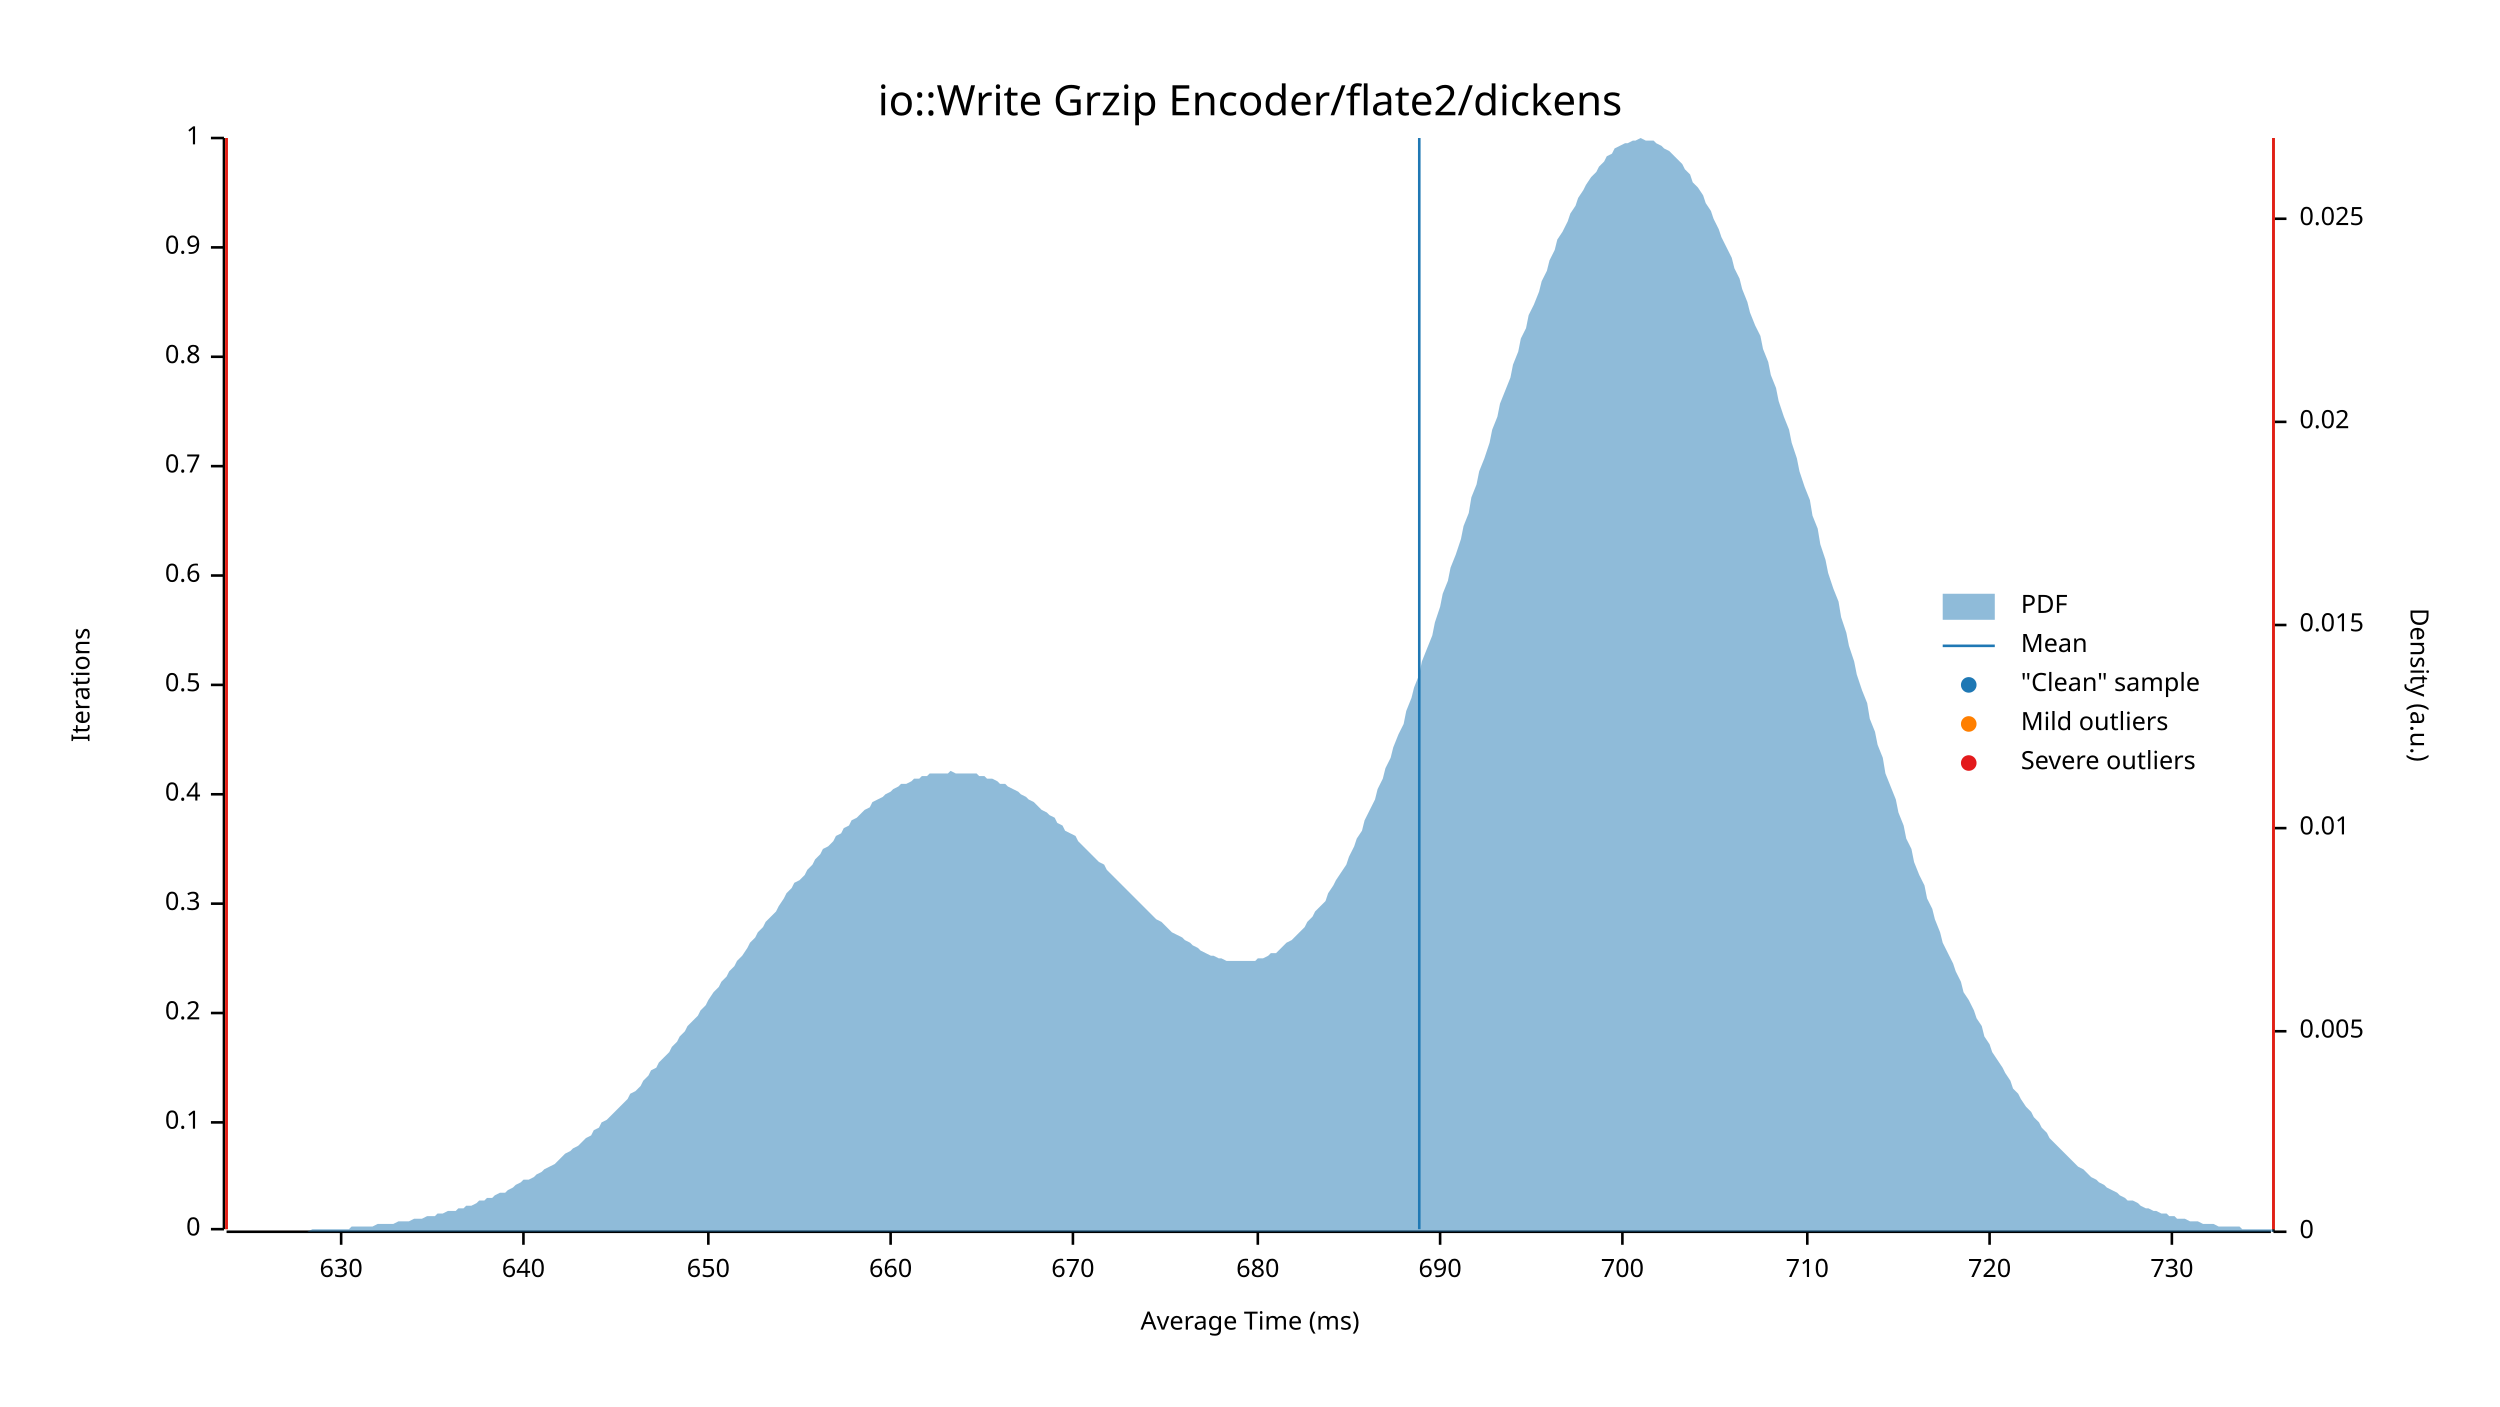
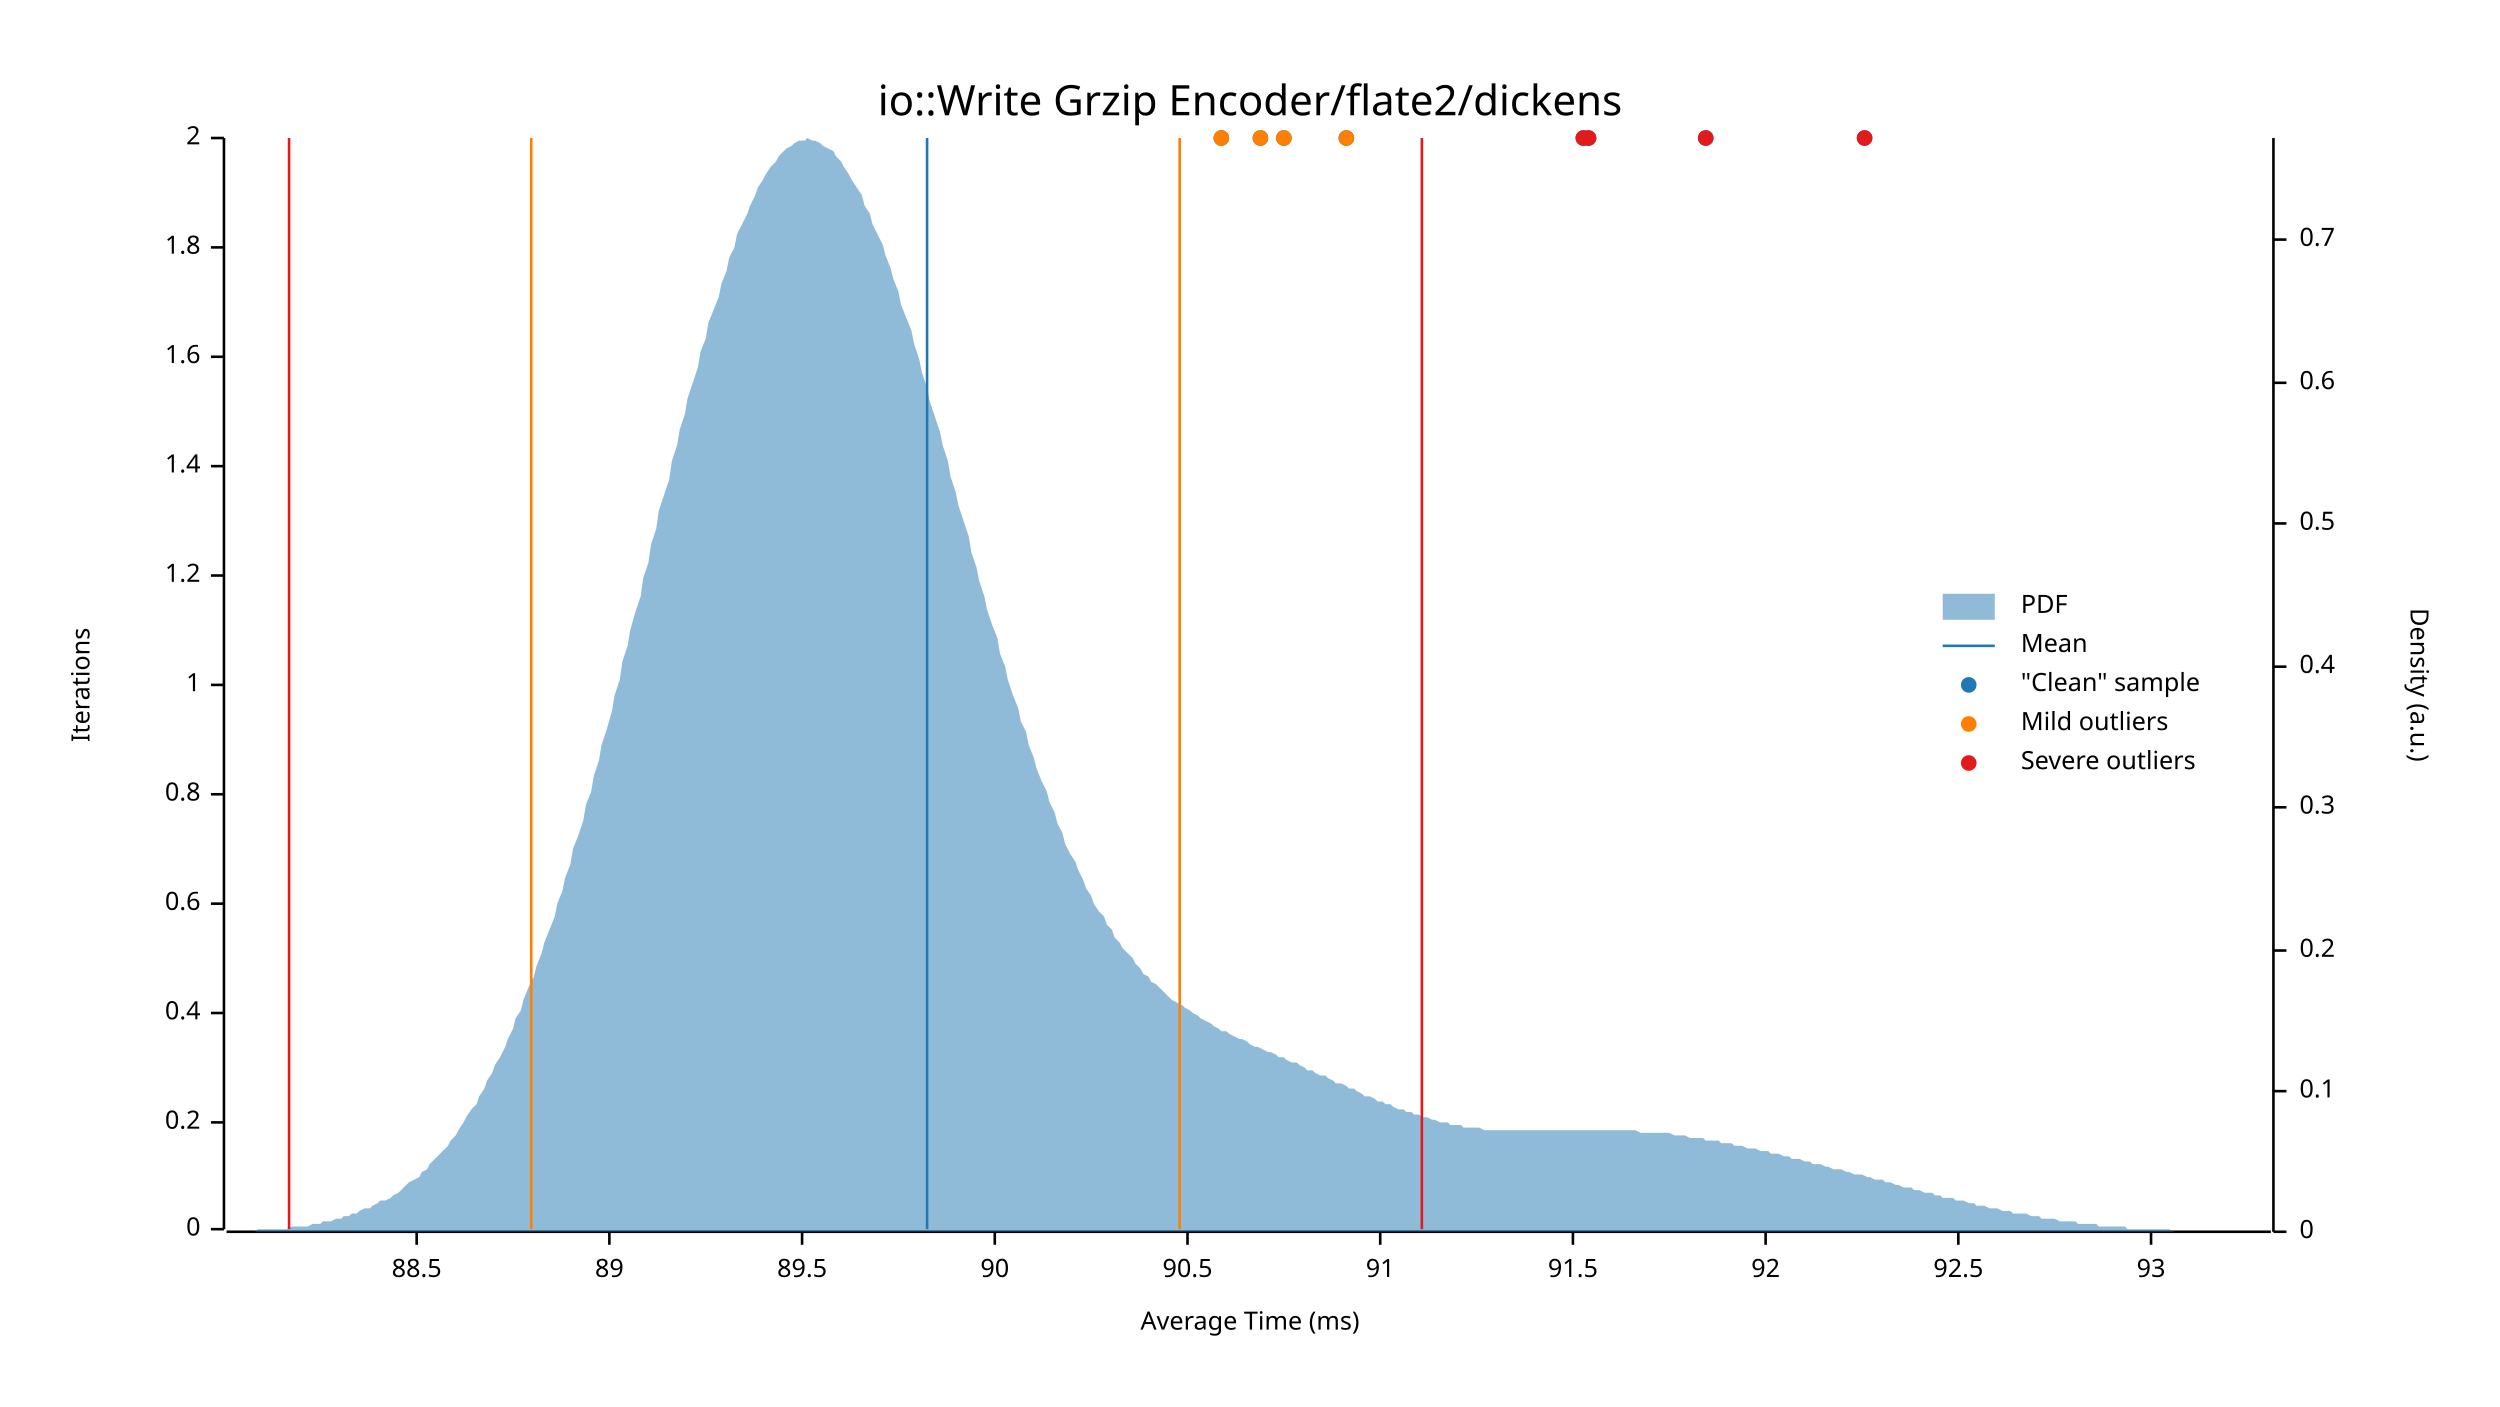
<svg xmlns="http://www.w3.org/2000/svg" width="960" height="540" viewBox="0 0 960 540">
  <text x="480" y="32" dy="0.76em" text-anchor="middle" font-family="sans-serif" font-size="16.129" opacity="1" fill="#000000">
io::Write Grzip Encoder/flate2/dickens
</text>
  <text x="27" y="263" dy="0.76em" text-anchor="middle" font-family="sans-serif" font-size="9.677" opacity="1" fill="#000000" transform="rotate(270, 27, 263)">
Iterations
</text>
  <text x="480" y="513" dy="-0.5ex" text-anchor="middle" font-family="sans-serif" font-size="9.677" opacity="1" fill="#000000">
Average Time (ms)
</text>
  <polyline fill="none" opacity="1" stroke="#000000" stroke-width="1" points="86,53 86,472 " />
  <text x="77" y="472" dy="0.5ex" text-anchor="end" font-family="sans-serif" font-size="9.677" opacity="1" fill="#000000">
0
</text>
  <polyline fill="none" opacity="1" stroke="#000000" stroke-width="1" points="81,472 86,472 " />
  <text x="77" y="431" dy="0.5ex" text-anchor="end" font-family="sans-serif" font-size="9.677" opacity="1" fill="#000000">
- 0.1
+ 0.2
</text>
  <polyline fill="none" opacity="1" stroke="#000000" stroke-width="1" points="81,431 86,431 " />
  <text x="77" y="389" dy="0.5ex" text-anchor="end" font-family="sans-serif" font-size="9.677" opacity="1" fill="#000000">
- 0.2
+ 0.4
</text>
  <polyline fill="none" opacity="1" stroke="#000000" stroke-width="1" points="81,389 86,389 " />
  <text x="77" y="347" dy="0.5ex" text-anchor="end" font-family="sans-serif" font-size="9.677" opacity="1" fill="#000000">
- 0.3
+ 0.6
</text>
  <polyline fill="none" opacity="1" stroke="#000000" stroke-width="1" points="81,347 86,347 " />
  <text x="77" y="305" dy="0.5ex" text-anchor="end" font-family="sans-serif" font-size="9.677" opacity="1" fill="#000000">
- 0.4
+ 0.8
</text>
  <polyline fill="none" opacity="1" stroke="#000000" stroke-width="1" points="81,305 86,305 " />
  <text x="77" y="263" dy="0.5ex" text-anchor="end" font-family="sans-serif" font-size="9.677" opacity="1" fill="#000000">
- 0.5
+ 1
</text>
  <polyline fill="none" opacity="1" stroke="#000000" stroke-width="1" points="81,263 86,263 " />
  <text x="77" y="221" dy="0.5ex" text-anchor="end" font-family="sans-serif" font-size="9.677" opacity="1" fill="#000000">
- 0.6
+ 1.2
</text>
  <polyline fill="none" opacity="1" stroke="#000000" stroke-width="1" points="81,221 86,221 " />
  <text x="77" y="179" dy="0.5ex" text-anchor="end" font-family="sans-serif" font-size="9.677" opacity="1" fill="#000000">
- 0.7
+ 1.4
</text>
  <polyline fill="none" opacity="1" stroke="#000000" stroke-width="1" points="81,179 86,179 " />
  <text x="77" y="137" dy="0.5ex" text-anchor="end" font-family="sans-serif" font-size="9.677" opacity="1" fill="#000000">
- 0.8
+ 1.6
</text>
  <polyline fill="none" opacity="1" stroke="#000000" stroke-width="1" points="81,137 86,137 " />
  <text x="77" y="95" dy="0.5ex" text-anchor="end" font-family="sans-serif" font-size="9.677" opacity="1" fill="#000000">
- 0.9
+ 1.8
</text>
  <polyline fill="none" opacity="1" stroke="#000000" stroke-width="1" points="81,95 86,95 " />
  <text x="77" y="53" dy="0.5ex" text-anchor="end" font-family="sans-serif" font-size="9.677" opacity="1" fill="#000000">
- 1
+ 2
</text>
  <polyline fill="none" opacity="1" stroke="#000000" stroke-width="1" points="81,53 86,53 " />
  <polyline fill="none" opacity="1" stroke="#000000" stroke-width="1" points="87,473 872,473 " />
-   <text x="131" y="483" dy="0.76em" text-anchor="middle" font-family="sans-serif" font-size="9.677" opacity="1" fill="#000000">
- 630
+   <text x="160" y="483" dy="0.76em" text-anchor="middle" font-family="sans-serif" font-size="9.677" opacity="1" fill="#000000">
+ 88.5
</text>
-   <polyline fill="none" opacity="1" stroke="#000000" stroke-width="1" points="131,473 131,478 " />
-   <text x="201" y="483" dy="0.76em" text-anchor="middle" font-family="sans-serif" font-size="9.677" opacity="1" fill="#000000">
- 640
+   <polyline fill="none" opacity="1" stroke="#000000" stroke-width="1" points="160,473 160,478 " />
+   <text x="234" y="483" dy="0.76em" text-anchor="middle" font-family="sans-serif" font-size="9.677" opacity="1" fill="#000000">
+ 89
</text>
-   <polyline fill="none" opacity="1" stroke="#000000" stroke-width="1" points="201,473 201,478 " />
-   <text x="272" y="483" dy="0.76em" text-anchor="middle" font-family="sans-serif" font-size="9.677" opacity="1" fill="#000000">
- 650
+   <polyline fill="none" opacity="1" stroke="#000000" stroke-width="1" points="234,473 234,478 " />
+   <text x="308" y="483" dy="0.76em" text-anchor="middle" font-family="sans-serif" font-size="9.677" opacity="1" fill="#000000">
+ 89.5
</text>
-   <polyline fill="none" opacity="1" stroke="#000000" stroke-width="1" points="272,473 272,478 " />
-   <text x="342" y="483" dy="0.76em" text-anchor="middle" font-family="sans-serif" font-size="9.677" opacity="1" fill="#000000">
- 660
+   <polyline fill="none" opacity="1" stroke="#000000" stroke-width="1" points="308,473 308,478 " />
+   <text x="382" y="483" dy="0.76em" text-anchor="middle" font-family="sans-serif" font-size="9.677" opacity="1" fill="#000000">
+ 90
</text>
-   <polyline fill="none" opacity="1" stroke="#000000" stroke-width="1" points="342,473 342,478 " />
-   <text x="412" y="483" dy="0.76em" text-anchor="middle" font-family="sans-serif" font-size="9.677" opacity="1" fill="#000000">
- 670
+   <polyline fill="none" opacity="1" stroke="#000000" stroke-width="1" points="382,473 382,478 " />
+   <text x="456" y="483" dy="0.76em" text-anchor="middle" font-family="sans-serif" font-size="9.677" opacity="1" fill="#000000">
+ 90.5
</text>
-   <polyline fill="none" opacity="1" stroke="#000000" stroke-width="1" points="412,473 412,478 " />
-   <text x="483" y="483" dy="0.76em" text-anchor="middle" font-family="sans-serif" font-size="9.677" opacity="1" fill="#000000">
- 680
+   <polyline fill="none" opacity="1" stroke="#000000" stroke-width="1" points="456,473 456,478 " />
+   <text x="530" y="483" dy="0.76em" text-anchor="middle" font-family="sans-serif" font-size="9.677" opacity="1" fill="#000000">
+ 91
</text>
-   <polyline fill="none" opacity="1" stroke="#000000" stroke-width="1" points="483,473 483,478 " />
-   <text x="553" y="483" dy="0.76em" text-anchor="middle" font-family="sans-serif" font-size="9.677" opacity="1" fill="#000000">
- 690
+   <polyline fill="none" opacity="1" stroke="#000000" stroke-width="1" points="530,473 530,478 " />
+   <text x="604" y="483" dy="0.76em" text-anchor="middle" font-family="sans-serif" font-size="9.677" opacity="1" fill="#000000">
+ 91.5
</text>
-   <polyline fill="none" opacity="1" stroke="#000000" stroke-width="1" points="553,473 553,478 " />
-   <text x="623" y="483" dy="0.76em" text-anchor="middle" font-family="sans-serif" font-size="9.677" opacity="1" fill="#000000">
- 700
+   <polyline fill="none" opacity="1" stroke="#000000" stroke-width="1" points="604,473 604,478 " />
+   <text x="678" y="483" dy="0.76em" text-anchor="middle" font-family="sans-serif" font-size="9.677" opacity="1" fill="#000000">
+ 92
</text>
-   <polyline fill="none" opacity="1" stroke="#000000" stroke-width="1" points="623,473 623,478 " />
-   <text x="694" y="483" dy="0.76em" text-anchor="middle" font-family="sans-serif" font-size="9.677" opacity="1" fill="#000000">
- 710
+   <polyline fill="none" opacity="1" stroke="#000000" stroke-width="1" points="678,473 678,478 " />
+   <text x="752" y="483" dy="0.76em" text-anchor="middle" font-family="sans-serif" font-size="9.677" opacity="1" fill="#000000">
+ 92.5
</text>
-   <polyline fill="none" opacity="1" stroke="#000000" stroke-width="1" points="694,473 694,478 " />
-   <text x="764" y="483" dy="0.76em" text-anchor="middle" font-family="sans-serif" font-size="9.677" opacity="1" fill="#000000">
- 720
+   <polyline fill="none" opacity="1" stroke="#000000" stroke-width="1" points="752,473 752,478 " />
+   <text x="826" y="483" dy="0.76em" text-anchor="middle" font-family="sans-serif" font-size="9.677" opacity="1" fill="#000000">
+ 93
</text>
-   <polyline fill="none" opacity="1" stroke="#000000" stroke-width="1" points="764,473 764,478 " />
-   <text x="834" y="483" dy="0.76em" text-anchor="middle" font-family="sans-serif" font-size="9.677" opacity="1" fill="#000000">
- 730
- </text>
-   <polyline fill="none" opacity="1" stroke="#000000" stroke-width="1" points="834,473 834,478 " />
+   <polyline fill="none" opacity="1" stroke="#000000" stroke-width="1" points="826,473 826,478 " />
  <text x="933" y="263" dy="0.76em" text-anchor="middle" font-family="sans-serif" font-size="9.677" opacity="1" fill="#000000" transform="rotate(90, 933, 263)">
Density (a.u.)
</text>
  <polyline fill="none" opacity="1" stroke="#000000" stroke-width="1" points="873,53 873,473 " />
  <text x="883" y="473" dy="0.5ex" text-anchor="start" font-family="sans-serif" font-size="9.677" opacity="1" fill="#000000">
0
</text>
  <polyline fill="none" opacity="1" stroke="#000000" stroke-width="1" points="873,473 878,473 " />
-   <text x="883" y="396" dy="0.5ex" text-anchor="start" font-family="sans-serif" font-size="9.677" opacity="1" fill="#000000">
- 0.005
+   <text x="883" y="419" dy="0.5ex" text-anchor="start" font-family="sans-serif" font-size="9.677" opacity="1" fill="#000000">
+ 0.1
</text>
-   <polyline fill="none" opacity="1" stroke="#000000" stroke-width="1" points="873,396 878,396 " />
-   <text x="883" y="318" dy="0.5ex" text-anchor="start" font-family="sans-serif" font-size="9.677" opacity="1" fill="#000000">
- 0.01
+   <polyline fill="none" opacity="1" stroke="#000000" stroke-width="1" points="873,419 878,419 " />
+   <text x="883" y="365" dy="0.5ex" text-anchor="start" font-family="sans-serif" font-size="9.677" opacity="1" fill="#000000">
+ 0.2
</text>
-   <polyline fill="none" opacity="1" stroke="#000000" stroke-width="1" points="873,318 878,318 " />
-   <text x="883" y="240" dy="0.5ex" text-anchor="start" font-family="sans-serif" font-size="9.677" opacity="1" fill="#000000">
- 0.015
+   <polyline fill="none" opacity="1" stroke="#000000" stroke-width="1" points="873,365 878,365 " />
+   <text x="883" y="310" dy="0.5ex" text-anchor="start" font-family="sans-serif" font-size="9.677" opacity="1" fill="#000000">
+ 0.3
</text>
-   <polyline fill="none" opacity="1" stroke="#000000" stroke-width="1" points="873,240 878,240 " />
-   <text x="883" y="162" dy="0.5ex" text-anchor="start" font-family="sans-serif" font-size="9.677" opacity="1" fill="#000000">
- 0.02
+   <polyline fill="none" opacity="1" stroke="#000000" stroke-width="1" points="873,310 878,310 " />
+   <text x="883" y="256" dy="0.5ex" text-anchor="start" font-family="sans-serif" font-size="9.677" opacity="1" fill="#000000">
+ 0.4
</text>
-   <polyline fill="none" opacity="1" stroke="#000000" stroke-width="1" points="873,162 878,162 " />
-   <text x="883" y="84" dy="0.5ex" text-anchor="start" font-family="sans-serif" font-size="9.677" opacity="1" fill="#000000">
- 0.025
+   <polyline fill="none" opacity="1" stroke="#000000" stroke-width="1" points="873,256 878,256 " />
+   <text x="883" y="201" dy="0.5ex" text-anchor="start" font-family="sans-serif" font-size="9.677" opacity="1" fill="#000000">
+ 0.5
</text>
-   <polyline fill="none" opacity="1" stroke="#000000" stroke-width="1" points="873,84 878,84 " />
-   <polygon opacity="0.5" fill="#1F78B4" points="87,473 88,473 90,473 91,473 93,473 94,473 96,473 98,473 99,473 101,473 102,473 104,473 105,473 107,473 109,473 110,473 112,473 113,473 115,473 116,473 118,473 120,472 121,472 123,472 124,472 126,472 127,472 129,472 131,472 132,472 134,472 135,471 137,471 138,471 140,471 142,471 143,471 145,470 146,470 148,470 150,470 151,470 153,469 154,469 156,469 157,469 159,468 161,468 162,468 164,467 165,467 167,467 168,466 170,466 172,465 173,465 175,465 176,464 178,464 179,463 181,463 183,462 184,461 186,461 187,460 189,460 190,459 192,458 194,458 195,457 197,456 198,455 200,454 201,453 203,453 205,452 206,451 208,450 209,449 211,448 213,447 214,446 216,444 217,443 219,442 220,441 222,440 224,438 225,437 227,436 228,434 230,433 231,431 233,430 235,428 236,427 238,425 239,424 241,422 242,420 244,419 246,417 247,415 249,413 250,411 252,410 253,408 255,406 257,404 258,402 260,400 261,398 263,396 264,394 266,392 268,390 269,388 271,386 272,384 274,381 276,379 277,377 279,375 280,373 282,371 283,369 285,367 287,364 288,362 290,360 291,358 293,356 294,354 296,352 298,350 299,348 301,345 302,343 304,341 305,339 307,338 309,336 310,334 312,332 313,330 315,328 316,326 318,325 320,323 321,321 323,320 324,318 326,317 327,315 329,314 331,312 332,311 334,310 335,308 337,307 339,306 340,305 342,304 343,303 345,302 346,301 348,301 350,300 351,299 353,299 354,298 356,298 357,297 359,297 361,297 362,297 364,297 365,296 367,297 368,297 370,297 372,297 373,297 375,297 376,298 378,298 379,299 381,299 383,300 384,301 386,301 387,302 389,303 391,304 392,305 394,306 395,307 397,308 398,309 400,311 402,312 403,313 405,314 406,316 408,317 409,319 411,320 413,321 414,323 416,325 417,326 419,328 420,329 422,331 424,332 425,334 427,336 428,337 430,339 431,340 433,342 435,344 436,345 438,347 439,348 441,350 442,351 444,353 446,354 447,355 449,357 450,358 452,359 454,360 455,361 457,362 458,363 460,364 461,365 463,366 465,367 466,367 468,368 469,368 471,369 472,369 474,369 476,369 477,369 479,369 480,369 482,369 483,368 485,368 487,367 488,366 490,366 491,365 493,363 494,362 496,361 498,359 499,358 501,356 502,354 504,352 505,350 507,348 509,346 510,343 512,340 513,338 515,335 517,332 518,329 520,325 521,322 523,319 524,315 526,311 528,307 529,303 531,299 532,295 534,291 535,287 537,282 539,278 540,273 542,268 543,264 545,259 546,254 548,249 550,244 551,239 553,233 554,228 556,223 557,218 559,213 561,207 562,202 564,197 565,191 567,186 568,181 570,176 572,170 573,165 575,160 576,155 578,150 580,145 581,140 583,135 584,130 586,126 587,121 589,117 591,112 592,108 594,104 595,100 597,96 598,92 600,89 602,85 603,82 605,79 606,76 608,73 609,71 611,68 613,66 614,64 616,62 617,60 619,59 620,57 622,56 624,55 625,55 627,54 628,54 630,53 632,54 633,54 635,54 636,55 638,56 639,57 641,58 643,60 644,61 646,63 647,65 649,67 650,70 652,72 654,75 655,78 657,81 658,84 660,88 661,91 663,95 665,99 666,103 668,107 669,111 671,116 672,120 674,125 676,129 677,134 679,139 680,144 682,149 683,154 685,160 687,165 688,170 690,176 691,181 693,187 695,192 696,198 698,203 699,209 701,215 702,220 704,226 706,231 707,237 709,243 710,248 712,254 713,259 715,265 717,270 718,276 720,281 721,286 723,291 724,297 726,302 728,307 729,312 731,317 732,322 734,326 735,331 737,336 739,340 740,345 742,349 743,353 745,358 746,362 748,366 750,370 751,373 753,377 754,381 756,384 758,388 759,391 761,394 762,398 764,401 765,404 767,407 769,410 770,412 772,415 773,418 775,420 776,422 778,425 780,427 781,429 783,431 784,433 786,435 787,437 789,439 791,441 792,442 794,444 795,445 797,447 798,448 800,449 802,451 803,452 805,453 806,454 808,455 809,456 811,457 813,458 814,459 816,460 817,461 819,461 821,462 822,463 824,464 825,464 827,465 828,465 830,466 832,466 833,467 835,467 836,468 838,468 839,468 841,469 843,469 844,469 846,470 847,470 849,470 850,470 852,471 854,471 855,471 857,471 858,471 860,471 861,472 863,472 865,472 866,472 868,472 869,472 871,472 873,472 873,473 87,473 " />
-   <polyline fill="none" opacity="1" stroke="#1F78B4" stroke-width="1" points="545,472 545,53 " />
-   <polyline fill="none" opacity="1" stroke="#FF7F00" stroke-width="1" points="87,472 87,53 " />
-   <polyline fill="none" opacity="1" stroke="#FF7F00" stroke-width="1" points="873,472 873,53 " />
-   <polyline fill="none" opacity="1" stroke="#E31A1C" stroke-width="1" points="87,472 87,53 " />
-   <polyline fill="none" opacity="1" stroke="#E31A1C" stroke-width="1" points="873,472 873,53 " />
+   <polyline fill="none" opacity="1" stroke="#000000" stroke-width="1" points="873,201 878,201 " />
+   <text x="883" y="147" dy="0.5ex" text-anchor="start" font-family="sans-serif" font-size="9.677" opacity="1" fill="#000000">
+ 0.6
+ </text>
+   <polyline fill="none" opacity="1" stroke="#000000" stroke-width="1" points="873,147 878,147 " />
+   <text x="883" y="92" dy="0.5ex" text-anchor="start" font-family="sans-serif" font-size="9.677" opacity="1" fill="#000000">
+ 0.7
+ </text>
+   <polyline fill="none" opacity="1" stroke="#000000" stroke-width="1" points="873,92 878,92 " />
+   <polygon opacity="0.5" fill="#1F78B4" points="87,473 88,473 90,473 91,473 93,473 94,473 96,473 98,473 99,472 101,472 102,472 104,472 105,472 107,472 109,472 110,472 112,471 113,471 115,471 116,471 118,471 120,470 121,470 123,470 124,469 126,469 127,469 129,468 131,468 132,467 134,467 135,466 137,466 138,465 140,464 142,464 143,463 145,462 146,461 148,461 150,460 151,459 153,458 154,457 156,455 157,454 159,453 161,452 162,450 164,449 165,447 167,445 168,444 170,442 172,440 173,438 175,436 176,434 178,431 179,429 181,426 183,424 184,421 186,418 187,415 189,412 190,409 192,406 194,402 195,399 197,395 198,391 200,388 201,384 203,379 205,375 206,371 208,366 209,362 211,357 213,352 214,347 216,342 217,337 219,332 220,326 222,321 224,315 225,309 227,304 228,298 230,292 231,286 233,280 235,273 236,267 238,261 239,254 241,248 242,242 244,235 246,229 247,222 249,216 250,209 252,203 253,196 255,190 257,184 258,177 260,171 261,165 263,159 264,153 266,147 268,141 269,135 271,130 272,124 274,119 276,114 277,109 279,104 280,99 282,95 283,90 285,86 287,82 288,79 290,75 291,72 293,69 294,67 296,64 298,62 299,60 301,58 302,57 304,56 305,55 307,54 309,54 310,53 312,54 313,54 315,55 316,56 318,57 320,58 321,60 323,62 324,64 326,67 327,69 329,72 331,75 332,79 334,82 335,86 337,90 339,94 340,98 342,103 343,107 345,112 346,117 348,122 350,127 351,132 353,138 354,143 356,149 357,154 359,160 361,166 362,171 364,177 365,183 367,189 368,194 370,200 372,206 373,212 375,218 376,223 378,229 379,234 381,240 383,245 384,251 386,256 387,261 389,267 391,272 392,277 394,281 395,286 397,291 398,295 400,300 402,304 403,308 405,312 406,316 408,320 409,324 411,328 413,331 414,334 416,338 417,341 419,344 420,347 422,350 424,352 425,355 427,357 428,360 430,362 431,364 433,366 435,368 436,370 438,372 439,374 441,375 442,377 444,378 446,380 447,381 449,383 450,384 452,385 454,386 455,387 457,388 458,389 460,390 461,391 463,392 465,393 466,394 468,395 469,396 471,396 472,397 474,398 476,399 477,399 479,400 480,401 482,402 483,402 485,403 487,404 488,404 490,405 491,406 493,406 494,407 496,408 498,408 499,409 501,410 502,411 504,411 505,412 507,413 509,413 510,414 512,415 513,416 515,416 517,417 518,418 520,418 521,419 523,420 524,421 526,421 528,422 529,423 531,423 532,424 534,424 535,425 537,426 539,426 540,427 542,427 543,428 545,428 546,429 548,429 550,430 551,430 553,431 554,431 556,431 557,432 559,432 561,432 562,433 564,433 565,433 567,433 568,433 570,434 572,434 573,434 575,434 576,434 578,434 580,434 581,434 583,434 584,434 586,434 587,434 589,434 591,434 592,434 594,434 595,434 597,434 598,434 600,434 602,434 603,434 605,434 606,434 608,434 609,434 611,434 613,434 614,434 616,434 617,434 619,434 620,434 622,434 624,434 625,434 627,434 628,434 630,435 632,435 633,435 635,435 636,435 638,435 639,435 641,435 643,436 644,436 646,436 647,436 649,437 650,437 652,437 654,437 655,438 657,438 658,438 660,438 661,439 663,439 665,439 666,440 668,440 669,440 671,441 672,441 674,441 676,442 677,442 679,442 680,443 682,443 683,443 685,444 687,444 688,445 690,445 691,445 693,446 695,446 696,447 698,447 699,447 701,448 702,448 704,449 706,449 707,449 709,450 710,450 712,451 713,451 715,451 717,452 718,452 720,453 721,453 723,453 724,454 726,454 728,455 729,455 731,456 732,456 734,456 735,457 737,457 739,458 740,458 742,458 743,459 745,459 746,460 748,460 750,460 751,461 753,461 754,461 756,462 758,462 759,463 761,463 762,463 764,464 765,464 767,464 769,465 770,465 772,465 773,466 775,466 776,466 778,466 780,467 781,467 783,467 784,468 786,468 787,468 789,468 791,469 792,469 794,469 795,469 797,469 798,470 800,470 802,470 803,470 805,470 806,471 808,471 809,471 811,471 813,471 814,471 816,471 817,472 819,472 821,472 822,472 824,472 825,472 827,472 828,472 830,472 832,472 833,472 835,473 836,473 838,473 839,473 841,473 843,473 844,473 846,473 847,473 849,473 850,473 852,473 854,473 855,473 857,473 858,473 860,473 861,473 863,473 865,473 866,473 868,473 869,473 871,473 873,473 873,473 87,473 " />
+   <polyline fill="none" opacity="1" stroke="#1F78B4" stroke-width="1" points="356,472 356,53 " />
+   <polyline fill="none" opacity="1" stroke="#FF7F00" stroke-width="1" points="204,472 204,53 " />
+   <polyline fill="none" opacity="1" stroke="#FF7F00" stroke-width="1" points="453,472 453,53 " />
+   <polyline fill="none" opacity="1" stroke="#E31A1C" stroke-width="1" points="111,472 111,53 " />
+   <polyline fill="none" opacity="1" stroke="#E31A1C" stroke-width="1" points="546,472 546,53 " />
+   <circle cx="484" cy="53" r="3" opacity="1" fill="#1F78B4" stroke="none" stroke-width="1" />
+   <circle cx="716" cy="53" r="3" opacity="1" fill="#1F78B4" stroke="none" stroke-width="1" />
+   <circle cx="655" cy="53" r="3" opacity="1" fill="#1F78B4" stroke="none" stroke-width="1" />
+   <circle cx="469" cy="53" r="3" opacity="1" fill="#1F78B4" stroke="none" stroke-width="1" />
+   <circle cx="608" cy="53" r="3" opacity="1" fill="#1F78B4" stroke="none" stroke-width="1" />
+   <circle cx="517" cy="53" r="3" opacity="1" fill="#1F78B4" stroke="none" stroke-width="1" />
+   <circle cx="610" cy="53" r="3" opacity="1" fill="#1F78B4" stroke="none" stroke-width="1" />
+   <circle cx="493" cy="53" r="3" opacity="1" fill="#1F78B4" stroke="none" stroke-width="1" />
+   <circle cx="484" cy="53" r="3" opacity="1" fill="#FF7F00" stroke="none" stroke-width="1" />
+   <circle cx="469" cy="53" r="3" opacity="1" fill="#FF7F00" stroke="none" stroke-width="1" />
+   <circle cx="517" cy="53" r="3" opacity="1" fill="#FF7F00" stroke="none" stroke-width="1" />
+   <circle cx="493" cy="53" r="3" opacity="1" fill="#FF7F00" stroke="none" stroke-width="1" />
+   <circle cx="716" cy="53" r="3" opacity="1" fill="#E31A1C" stroke="none" stroke-width="1" />
+   <circle cx="655" cy="53" r="3" opacity="1" fill="#E31A1C" stroke="none" stroke-width="1" />
+   <circle cx="608" cy="53" r="3" opacity="1" fill="#E31A1C" stroke="none" stroke-width="1" />
+   <circle cx="610" cy="53" r="3" opacity="1" fill="#E31A1C" stroke="none" stroke-width="1" />
  <text x="776" y="228" dy="0.76em" text-anchor="start" font-family="sans-serif" font-size="9.677" opacity="1" fill="#000000">
PDF
</text>
  <text x="776" y="243" dy="0.76em" text-anchor="start" font-family="sans-serif" font-size="9.677" opacity="1" fill="#000000">
Mean
</text>
  <text x="776" y="258" dy="0.76em" text-anchor="start" font-family="sans-serif" font-size="9.677" opacity="1" fill="#000000">
"Clean" sample
</text>
  <text x="776" y="273" dy="0.76em" text-anchor="start" font-family="sans-serif" font-size="9.677" opacity="1" fill="#000000">
Mild outliers
</text>
  <text x="776" y="288" dy="0.76em" text-anchor="start" font-family="sans-serif" font-size="9.677" opacity="1" fill="#000000">
Severe outliers
</text>
  <rect x="746" y="228" width="20" height="10" opacity="0.5" fill="#1F78B4" stroke="none" />
  <polyline fill="none" opacity="1" stroke="#1F78B4" stroke-width="1" points="746,248 766,248 " />
  <circle cx="756" cy="263" r="3" opacity="1" fill="#1F78B4" stroke="none" stroke-width="1" />
  <circle cx="756" cy="278" r="3" opacity="1" fill="#FF7F00" stroke="none" stroke-width="1" />
  <circle cx="756" cy="293" r="3" opacity="1" fill="#E31A1C" stroke="none" stroke-width="1" />
</svg>
